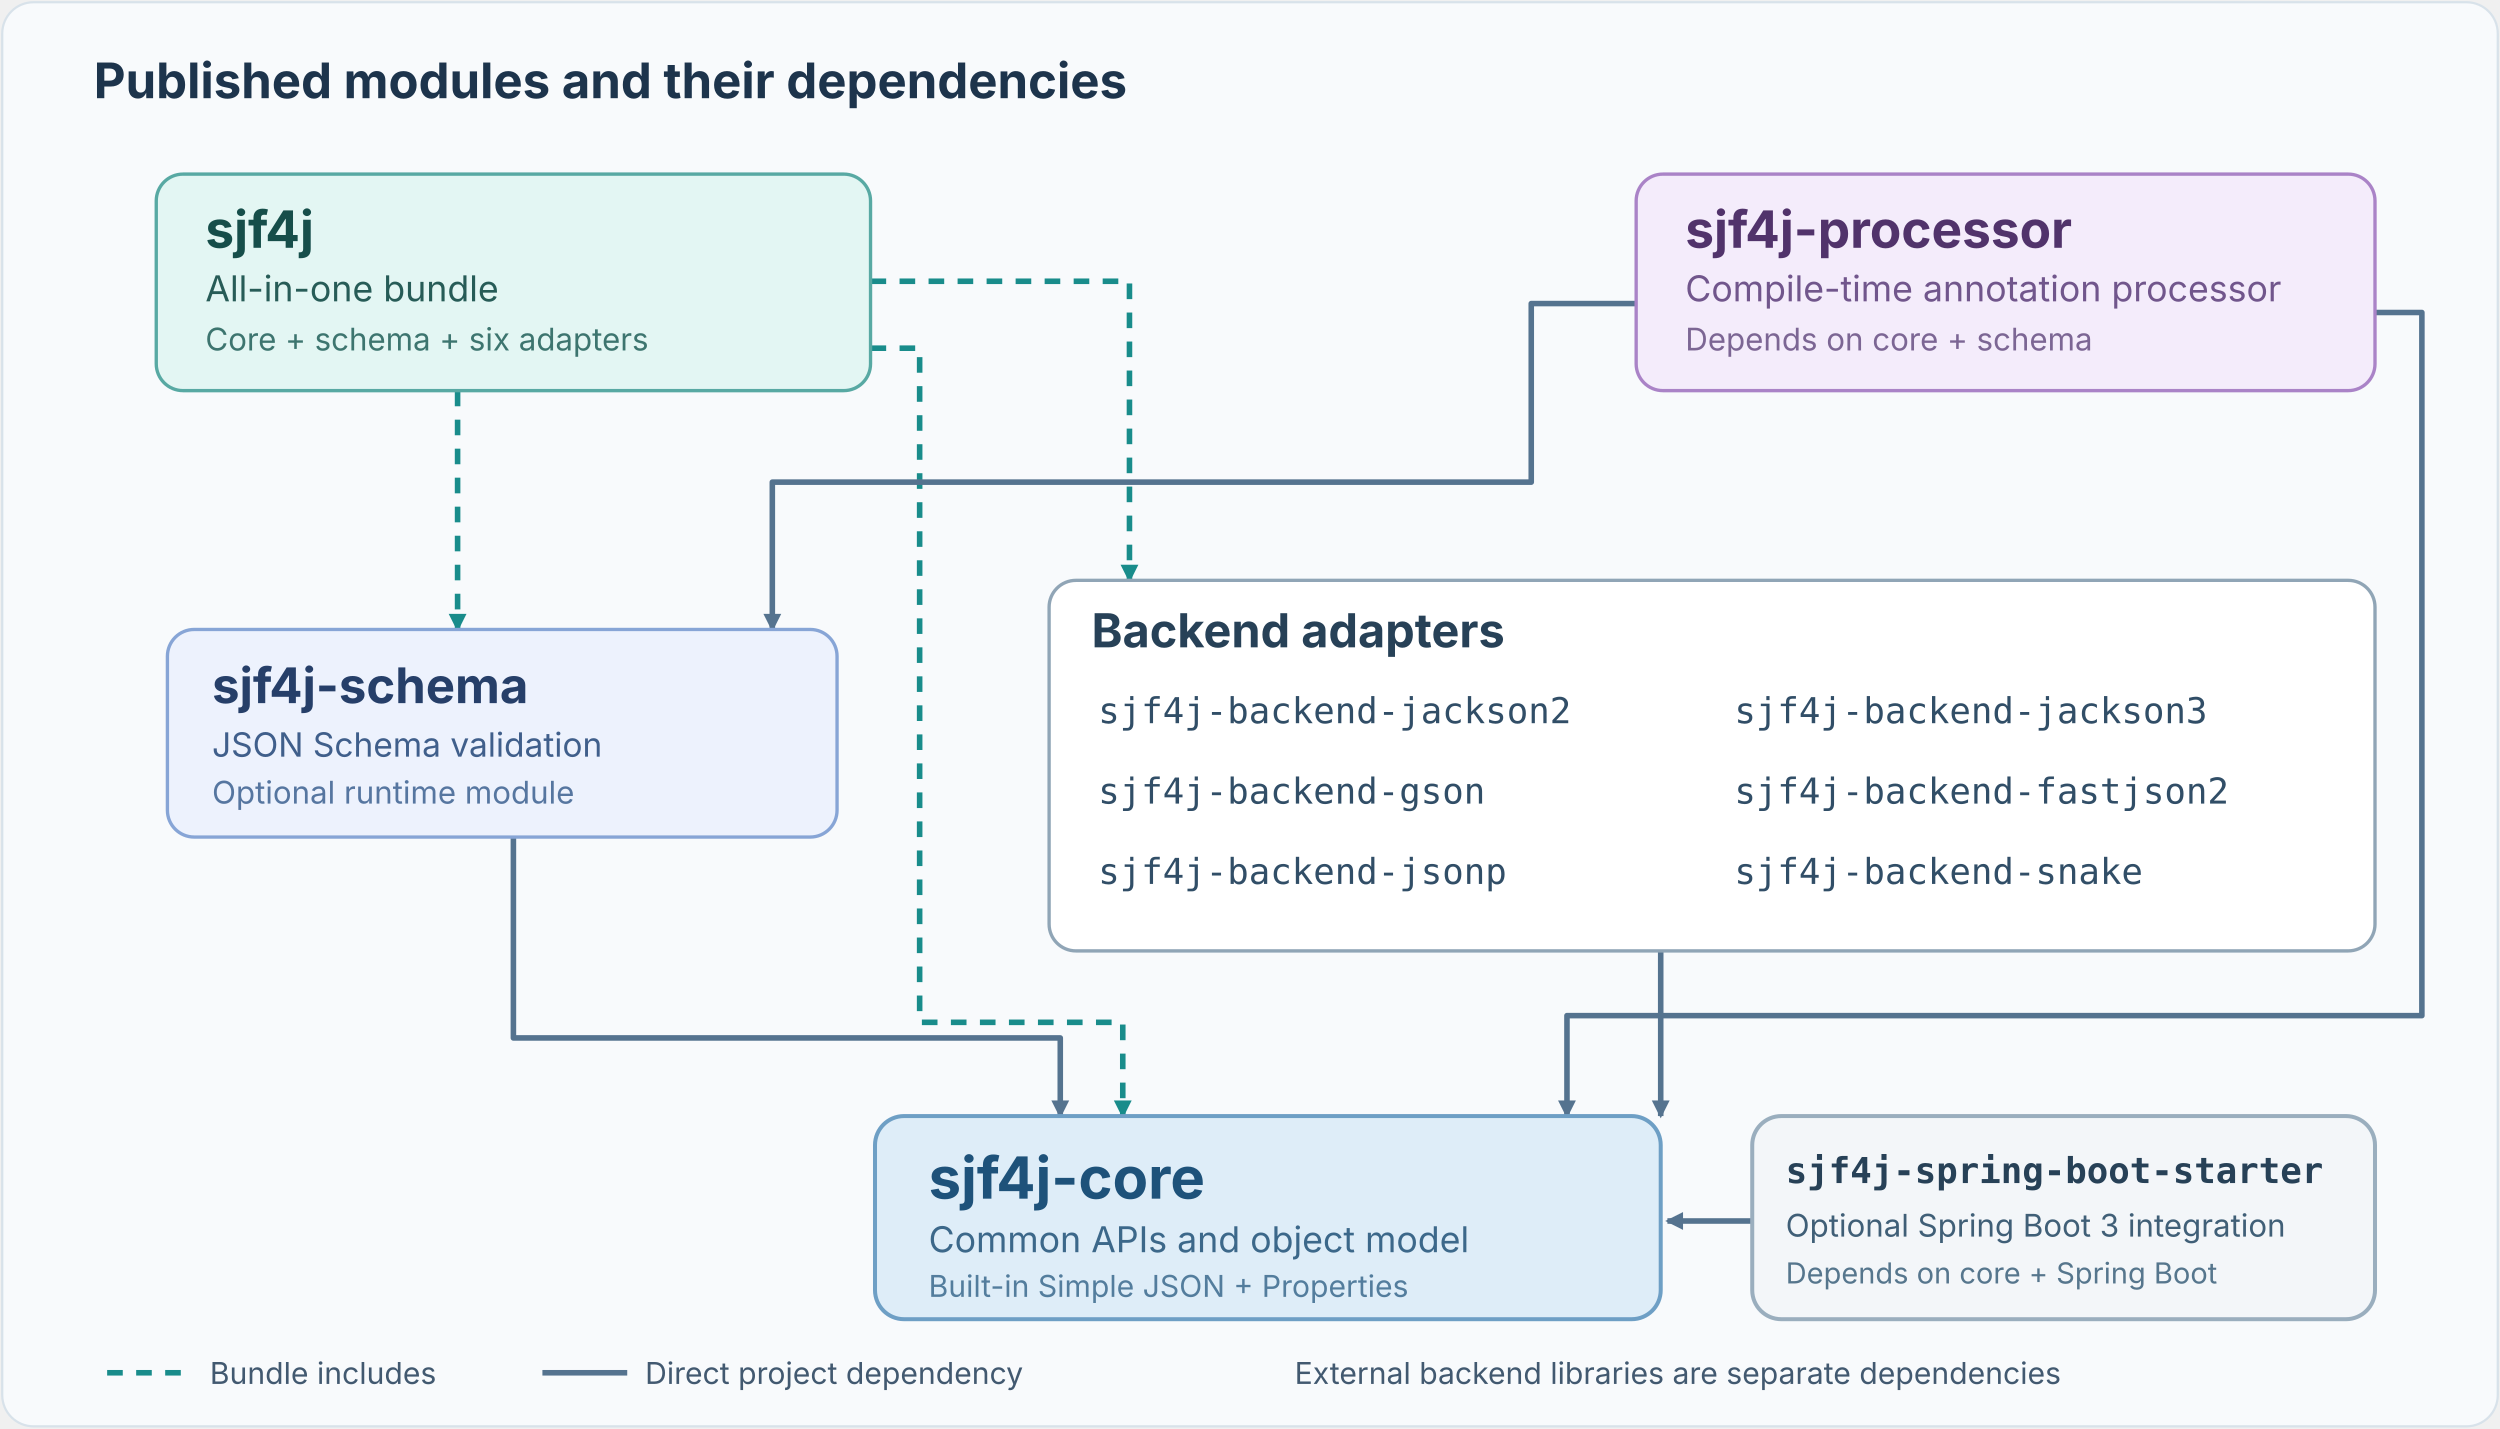
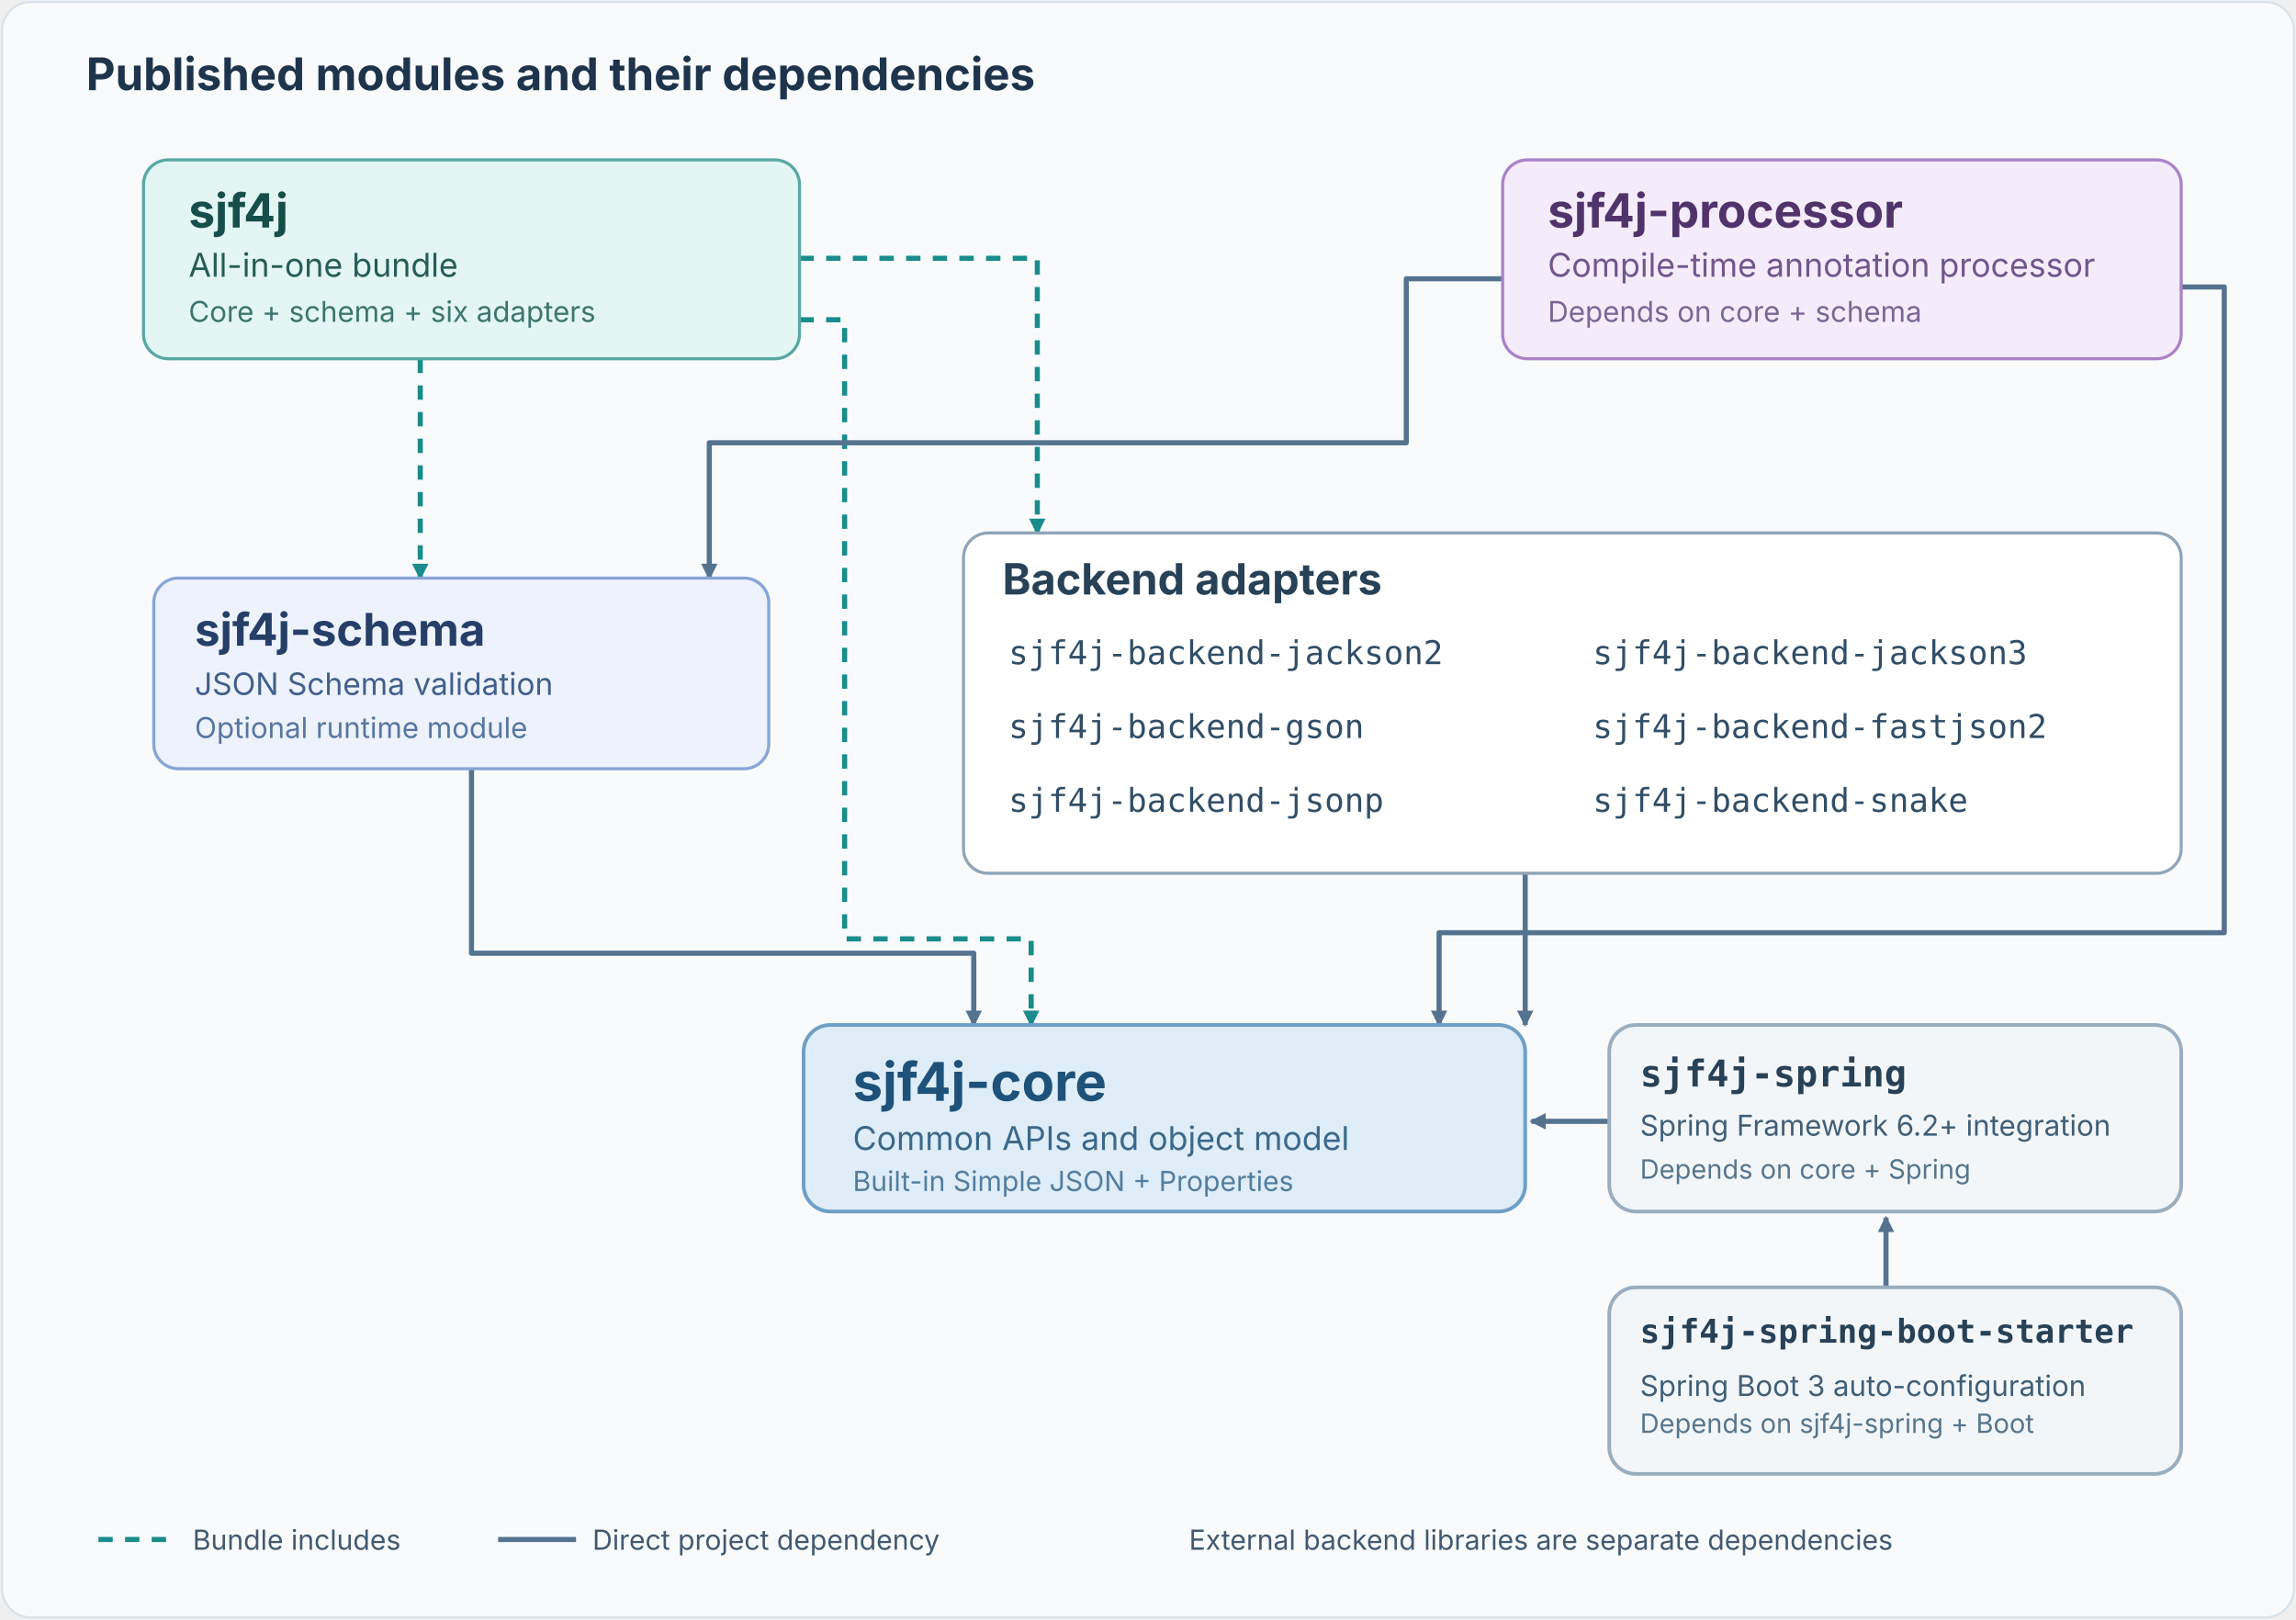
- <svg xmlns="http://www.w3.org/2000/svg" viewBox="0 0 1120 640" role="img" aria-labelledby="title description">
+ <svg xmlns="http://www.w3.org/2000/svg" viewBox="0 0 1120 790" role="img" aria-labelledby="title description">
  <defs>
    <marker id="arrow" markerWidth="10" markerHeight="10" refX="8" refY="5" orient="auto" markerUnits="userSpaceOnUse">
      <path d="M1 1 L9 5 L1 9 Z" fill="#55738f" />
    </marker>
    <marker id="include" markerWidth="10" markerHeight="10" refX="8" refY="5" orient="auto" markerUnits="userSpaceOnUse">
      <path d="M1 1 L9 5 L1 9 Z" fill="#198c8b" />
    </marker>
  </defs>
-   <rect x="1" y="1" width="1118" height="638" rx="14" fill="#f8fafc" stroke="#d8e2ea" />
+   <rect x="1" y="1" width="1118" height="788" rx="14" fill="#f8fafc" stroke="#d8e2ea" />
  <text x="42" y="44" font-family="system-ui, -apple-system, sans-serif" font-size="22" font-weight="700" fill="#1d344c">Published modules and their dependencies</text>
  <g fill="none" stroke-width="2.5" stroke-linejoin="round">
    <path d="M205 175 V282" stroke="#198c8b" stroke-dasharray="7 6" marker-end="url(#include)" />
    <path d="M390 126 H506 V260" stroke="#198c8b" stroke-dasharray="7 6" marker-end="url(#include)" />
    <path d="M390 156 H412 V458 H503 V500" stroke="#198c8b" stroke-dasharray="7 6" marker-end="url(#include)" />
    <path d="M733 136 H686 V216 H346 V282" stroke="#55738f" marker-end="url(#arrow)" />
    <path d="M1064 140 H1085 V455 H702 V500" stroke="#55738f" marker-end="url(#arrow)" />
    <path d="M230 375 V465 H475 V500" stroke="#55738f" marker-end="url(#arrow)" />
    <path d="M744 426 V500" stroke="#55738f" marker-end="url(#arrow)" />
    <path d="M785 547 H747" stroke="#55738f" marker-end="url(#arrow)" />
+     <path d="M920 628 V594" stroke="#55738f" marker-end="url(#arrow)" />
  </g>
  <rect x="70" y="78" width="320" height="97" rx="12" fill="#e3f6f3" stroke="#58a9a3" stroke-width="1.5" />
  <text x="92" y="111" font-family="system-ui, -apple-system, sans-serif" font-size="23" font-weight="700" fill="#164e4a">sjf4j</text>
  <text x="92" y="135" font-family="system-ui, -apple-system, sans-serif" font-size="16" fill="#275c57">All-in-one bundle</text>
  <text x="92" y="157" font-family="system-ui, -apple-system, sans-serif" font-size="14" fill="#3d756f">Core + schema + six adapters</text>
  <rect x="733" y="78" width="331" height="97" rx="12" fill="#f4ecfb" stroke="#aa83c7" stroke-width="1.5" />
  <text x="755" y="111" font-family="system-ui, -apple-system, sans-serif" font-size="23" font-weight="700" fill="#51336b">sjf4j-processor</text>
  <text x="755" y="135" font-family="system-ui, -apple-system, sans-serif" font-size="16" fill="#71568c">Compile-time annotation processor</text>
  <text x="755" y="157" font-family="system-ui, -apple-system, sans-serif" font-size="14" fill="#7c6694">Depends on core + schema</text>
  <rect x="75" y="282" width="300" height="93" rx="12" fill="#edf2fd" stroke="#87a5d6" stroke-width="1.5" />
  <text x="95" y="315" font-family="system-ui, -apple-system, sans-serif" font-size="22" font-weight="700" fill="#263f69">sjf4j-schema</text>
  <text x="95" y="339" font-family="system-ui, -apple-system, sans-serif" font-size="15" fill="#405f8b">JSON Schema validation</text>
  <text x="95" y="360" font-family="system-ui, -apple-system, sans-serif" font-size="14" fill="#5676a0">Optional runtime module</text>
  <rect x="470" y="260" width="594" height="166" rx="12" fill="#fff" stroke="#90a5b6" stroke-width="1.5" />
  <text x="489" y="290" font-family="system-ui, -apple-system, sans-serif" font-size="21" font-weight="700" fill="#274157">Backend adapters</text>
  <g font-family="ui-monospace, SFMono-Regular, Menlo, Consolas, monospace" font-size="16" fill="#314e67">
    <text x="492" y="324">sjf4j-backend-jackson2</text>
    <text x="777" y="324">sjf4j-backend-jackson3</text>
    <text x="492" y="360">sjf4j-backend-gson</text>
    <text x="777" y="360">sjf4j-backend-fastjson2</text>
    <text x="492" y="396">sjf4j-backend-jsonp</text>
    <text x="777" y="396">sjf4j-backend-snake</text>
  </g>
  <rect x="392" y="500" width="352" height="91" rx="13" fill="#deedf8" stroke="#6e9fc5" stroke-width="1.8" />
  <text x="416" y="537" font-family="system-ui, -apple-system, sans-serif" font-size="26" font-weight="750" fill="#1e527a">sjf4j-core</text>
  <text x="416" y="561" font-family="system-ui, -apple-system, sans-serif" font-size="16" fill="#3c688a">Common APIs and object model</text>
  <text x="416" y="581" font-family="system-ui, -apple-system, sans-serif" font-size="13.5" fill="#537d9d">Built-in Simple JSON + Properties</text>
  <rect x="785" y="500" width="279" height="91" rx="13" fill="#f3f6f9" stroke="#9aaebe" stroke-width="1.8" />
-   <text x="800" y="530" font-family="ui-monospace, SFMono-Regular, Menlo, Consolas, monospace" font-size="16" font-weight="700" fill="#274157">sjf4j-spring-boot-starter</text>
-   <text x="800" y="554" font-family="system-ui, -apple-system, sans-serif" font-size="14" fill="#405f77">Optional Spring Boot 3 integration</text>
-   <text x="800" y="575" font-family="system-ui, -apple-system, sans-serif" font-size="13" fill="#56768d">Depends on core + Spring Boot</text>
-   <line x1="48" y1="615" x2="86" y2="615" stroke="#198c8b" stroke-width="2.5" stroke-dasharray="7 6" />
-   <text x="94" y="620" font-family="system-ui, -apple-system, sans-serif" font-size="13.5" fill="#425970">Bundle includes</text>
-   <line x1="243" y1="615" x2="281" y2="615" stroke="#55738f" stroke-width="2.5" />
-   <text x="289" y="620" font-family="system-ui, -apple-system, sans-serif" font-size="13.5" fill="#425970">Direct project dependency</text>
-   <text x="580" y="620" font-family="system-ui, -apple-system, sans-serif" font-size="13.5" fill="#425970">External backend libraries are separate dependencies</text>
+   <text x="800" y="530" font-family="ui-monospace, SFMono-Regular, Menlo, Consolas, monospace" font-size="18" font-weight="700" fill="#274157">sjf4j-spring</text>
+   <text x="800" y="554" font-family="system-ui, -apple-system, sans-serif" font-size="14" fill="#405f77">Spring Framework 6.2+ integration</text>
+   <text x="800" y="575" font-family="system-ui, -apple-system, sans-serif" font-size="13" fill="#56768d">Depends on core + Spring</text>
+   <rect x="785" y="628" width="279" height="91" rx="13" fill="#f3f6f9" stroke="#9aaebe" stroke-width="1.8" />
+   <text x="800" y="655" font-family="ui-monospace, SFMono-Regular, Menlo, Consolas, monospace" font-size="16" font-weight="700" fill="#274157">sjf4j-spring-boot-starter</text>
+   <text x="800" y="681" font-family="system-ui, -apple-system, sans-serif" font-size="14" fill="#405f77">Spring Boot 3 auto-configuration</text>
+   <text x="800" y="699" font-family="system-ui, -apple-system, sans-serif" font-size="13" fill="#56768d">Depends on sjf4j-spring + Boot</text>
+   <line x1="48" y1="751" x2="86" y2="751" stroke="#198c8b" stroke-width="2.5" stroke-dasharray="7 6" />
+   <text x="94" y="756" font-family="system-ui, -apple-system, sans-serif" font-size="13.5" fill="#425970">Bundle includes</text>
+   <line x1="243" y1="751" x2="281" y2="751" stroke="#55738f" stroke-width="2.5" />
+   <text x="289" y="756" font-family="system-ui, -apple-system, sans-serif" font-size="13.5" fill="#425970">Direct project dependency</text>
+   <text x="580" y="756" font-family="system-ui, -apple-system, sans-serif" font-size="13.5" fill="#425970">External backend libraries are separate dependencies</text>
</svg>
